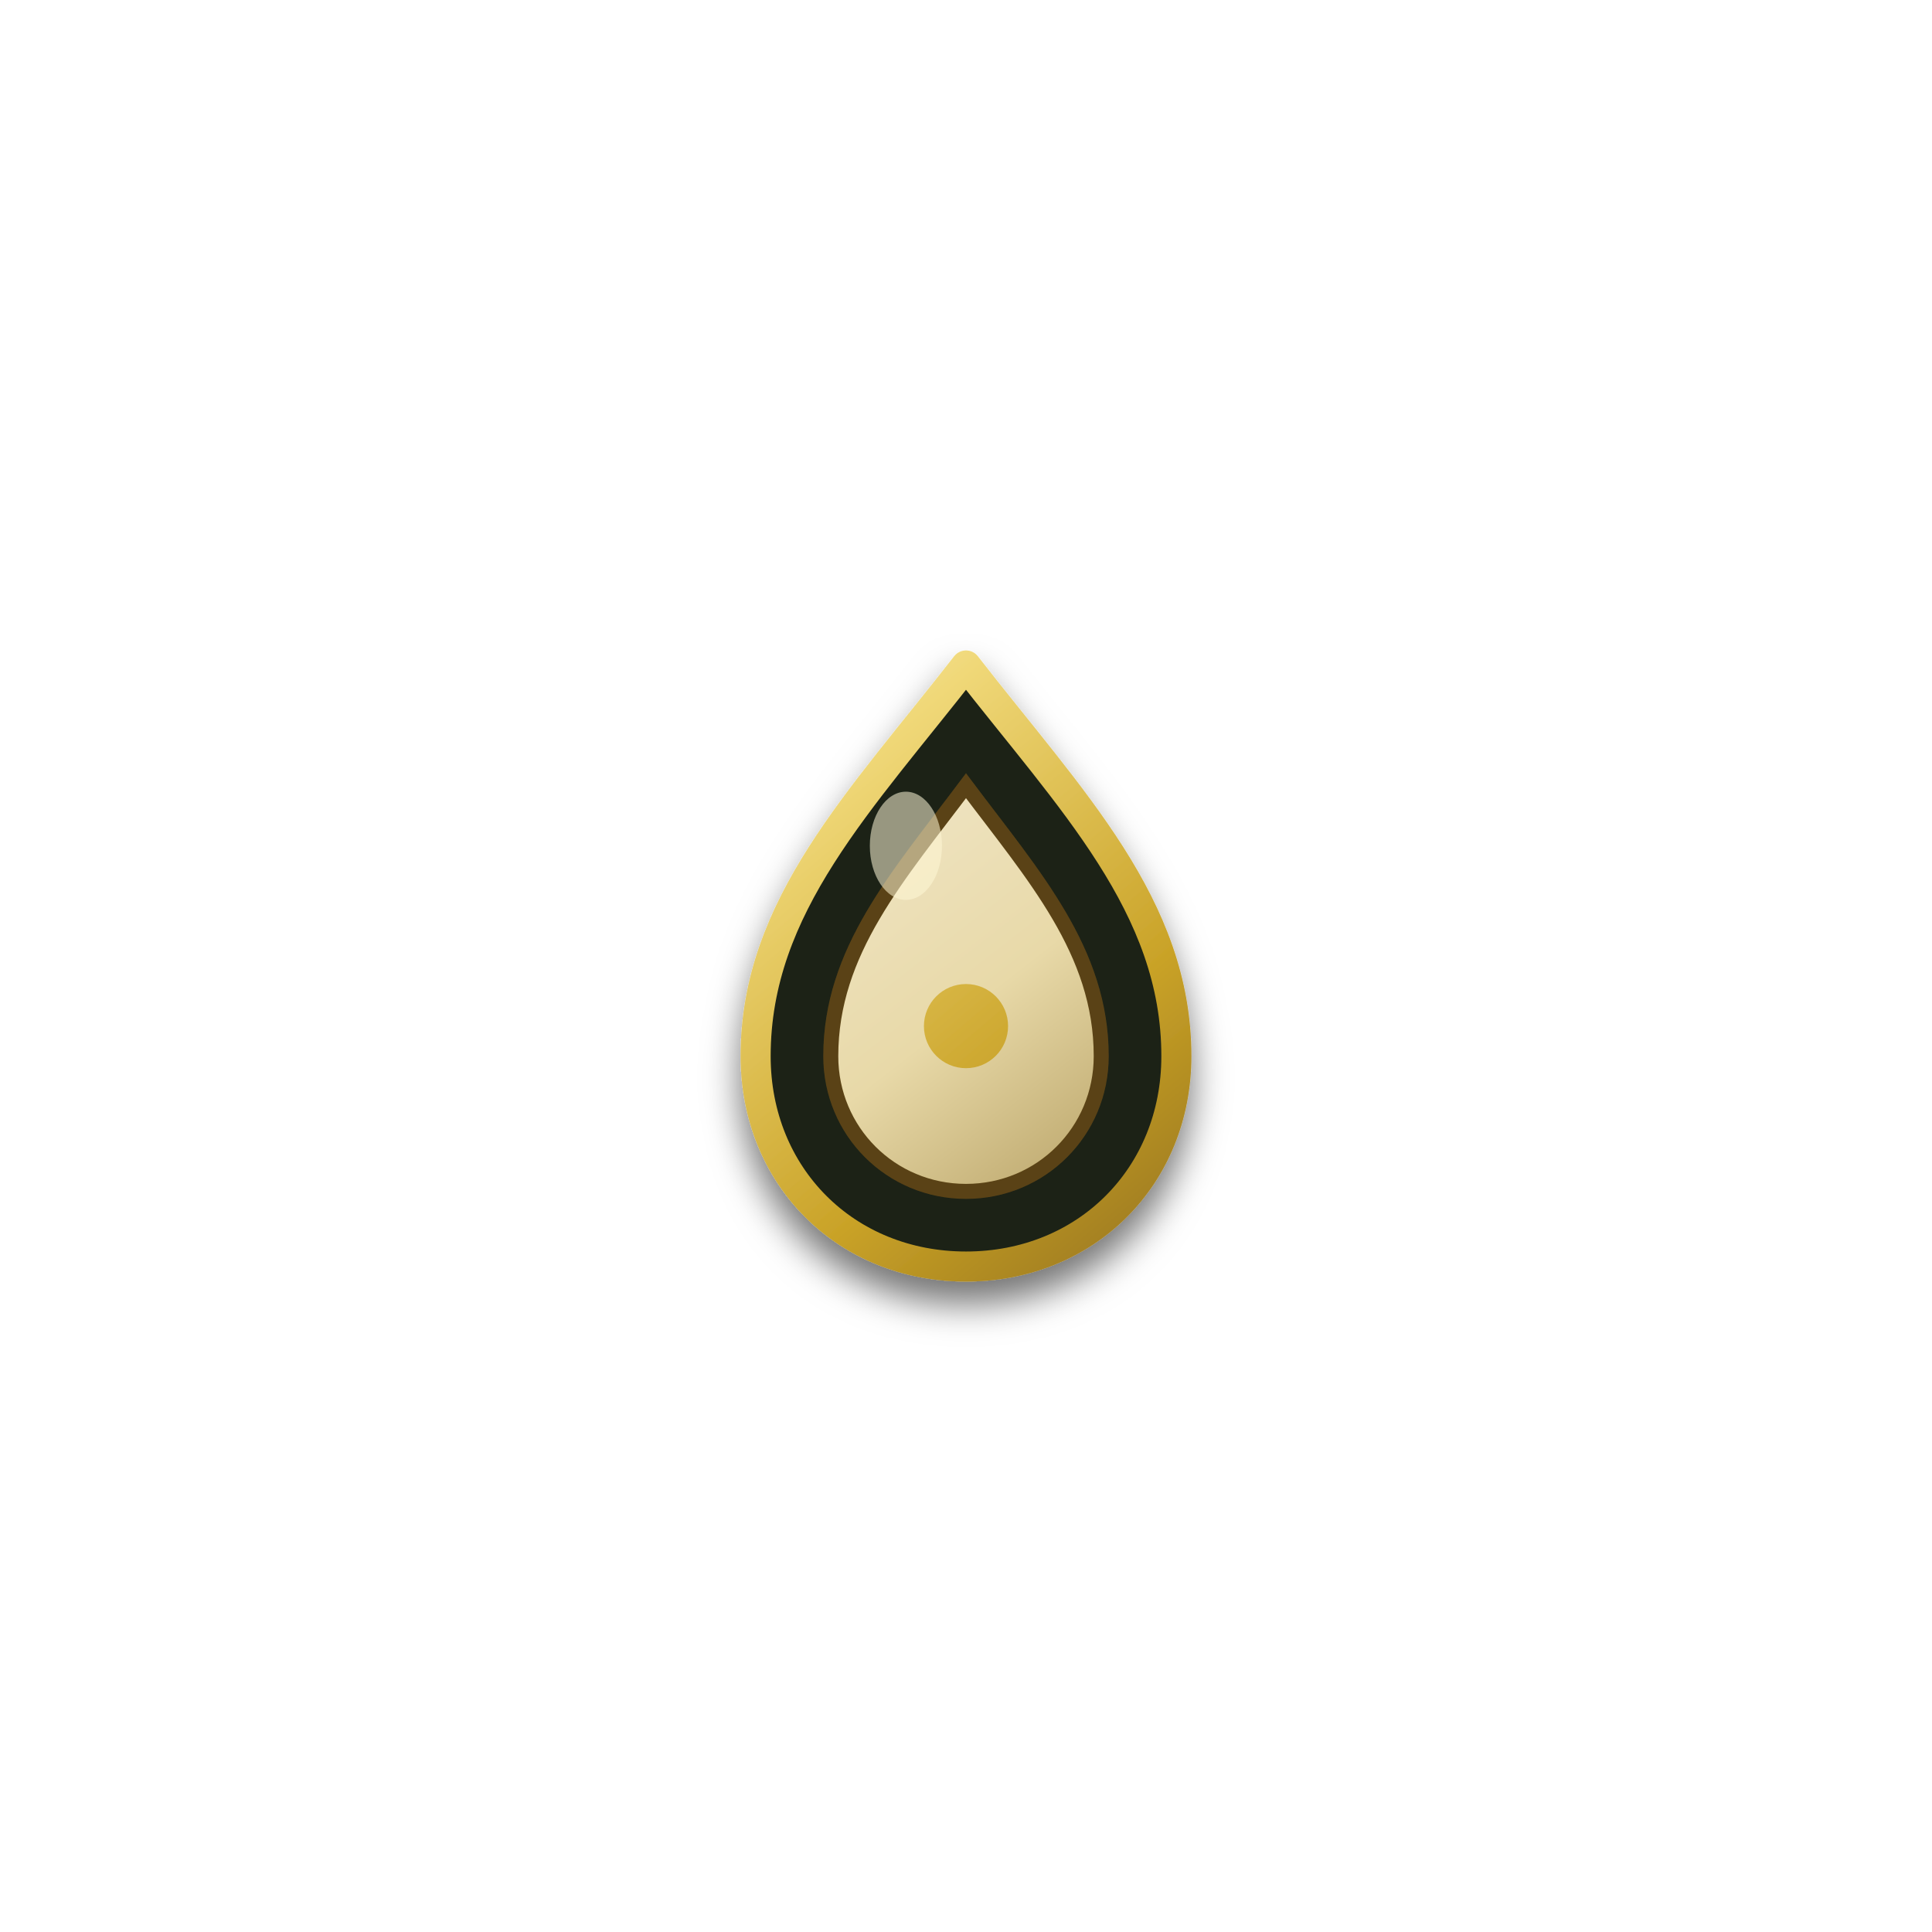
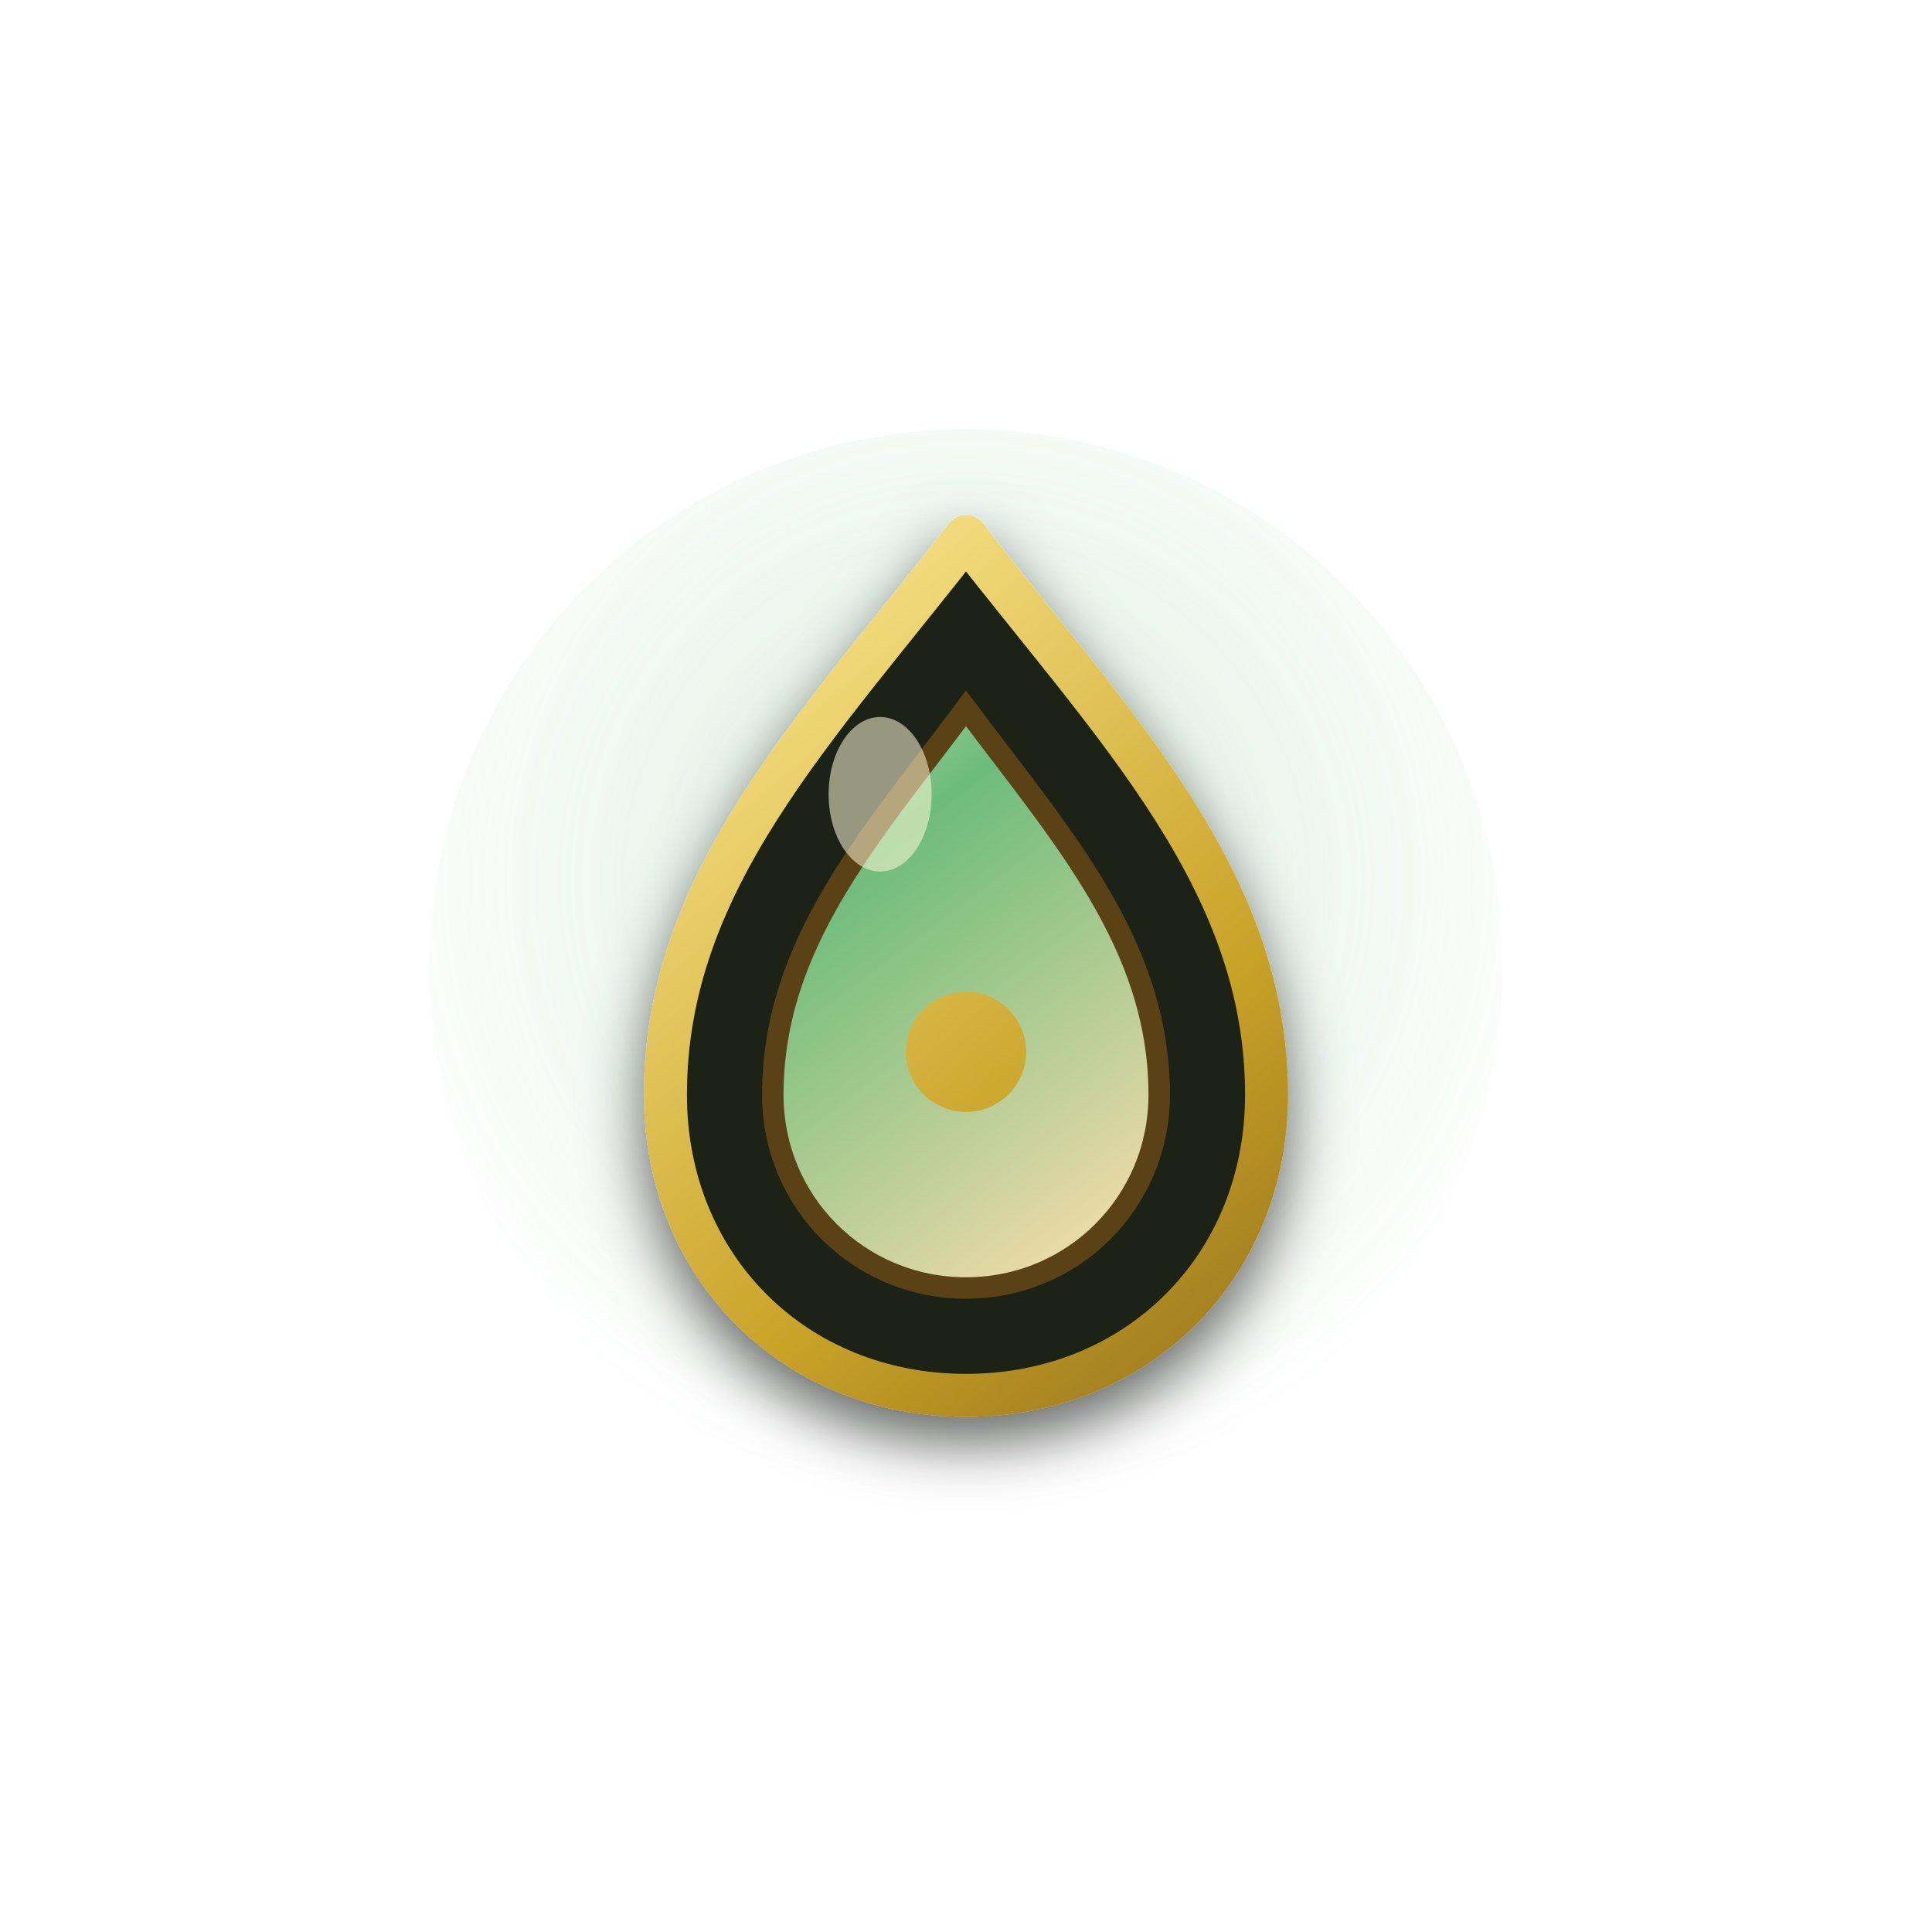
<svg xmlns="http://www.w3.org/2000/svg" viewBox="0 0 72 72" fill="none" aria-hidden="true">
  <defs>
-     <radialGradient id="hwalros1-aura" cx="50%" cy="48%" r="50%">
-       <stop stop-color="#6cbc7a" stop-opacity=".38" />
-       <stop offset=".55" stop-color="#6cbc7a" stop-opacity=".1" />
+     <radialGradient id="hwalros1-aura" cx="50%" cy="42%" r="58%">
+       <stop stop-color="#6cbc7a" stop-opacity=".55" />
+       <stop offset=".42" stop-color="#6cbc7a" stop-opacity=".18" />
      <stop offset="1" stop-color="#6cbc7a" stop-opacity="0" />
    </radialGradient>
    <linearGradient id="hwalros1-gold" x1="14" y1="10" x2="58" y2="62" gradientUnits="userSpaceOnUse">
      <stop stop-color="#FFF8D6" />
      <stop offset=".28" stop-color="#F0D878" />
      <stop offset=".62" stop-color="#C9A227" />
      <stop offset="1" stop-color="#7A5A18" />
    </linearGradient>
    <linearGradient id="hwalros1-disc" x1="18" y1="14" x2="54" y2="58" gradientUnits="userSpaceOnUse">
-       <stop stop-color="#2A2216" />
-       <stop offset="1" stop-color="#12100A" />
+       <stop stop-color="#3A2E1A" />
+       <stop offset="1" stop-color="#14100A" />
    </linearGradient>
-     <linearGradient id="hwalros1-ink" x1="22" y1="18" x2="50" y2="54" gradientUnits="userSpaceOnUse">
-       <stop stop-color="#F5EDD8" />
-       <stop offset=".55" stop-color="#E8D9A8" />
-       <stop offset="1" stop-color="#A89050" />
+     <linearGradient id="hwalros1-ink" x1="22" y1="16" x2="52" y2="56" gradientUnits="userSpaceOnUse">
+       <stop stop-color="#FFF6E0" />
+       <stop offset=".35" stop-color="#6cbc7a" />
+       <stop offset=".75" stop-color="#E8D9A8" />
+       <stop offset="1" stop-color="#8A7038" />
    </linearGradient>
    <linearGradient id="hwalros1-shine" x1="20" y1="14" x2="40" y2="34" gradientUnits="userSpaceOnUse">
-       <stop stop-color="#FFF6D0" stop-opacity=".85" />
-       <stop offset="1" stop-color="#C9A227" stop-opacity="0" />
+       <stop stop-color="#FFF6D0" stop-opacity=".9" />
+       <stop offset="1" stop-color="#6cbc7a" stop-opacity="0" />
    </linearGradient>
-     <filter id="hwalros1-depth" x="-25%" y="-25%" width="150%" height="150%">
-       <feDropShadow dx="0" dy="1.5" stdDeviation="1.2" flood-color="#000" flood-opacity=".55" />
+     <filter id="hwalros1-depth" x="-30%" y="-30%" width="160%" height="160%">
+       <feDropShadow dx="0" dy="1.2" stdDeviation="1.4" flood-color="#000" flood-opacity=".6" />
    </filter>
  </defs>
-   <g filter="url(#hwalros1-depth)" transform="translate(36 36) scale(0.56) translate(-36 -36)">
+   <circle cx="36" cy="36" r="20" fill="url(#hwalros1-aura)" opacity=".85" />
+   <g filter="url(#hwalros1-depth)" transform="translate(36 36) scale(0.8) translate(-36 -36)">
    <path d="M36 16c7 9 14 16 14 26 0 8-6 14-14 14s-14-6-14-14c0-10 7-17 14-26z" fill="#1A2218" stroke="url(#hwalros1-gold)" stroke-width="2" stroke-linejoin="round" />
    <path d="M36 24c4.5 6 9 11 9 18 0 5-4 9-9 9s-9-4-9-9c0-7 4.5-12 9-18z" fill="url(#hwalros1-ink)" stroke="#5A4214" stroke-width="1" />
    <ellipse cx="32" cy="28" rx="2.4" ry="3.6" fill="#FFF8D6" opacity=".55" />
    <circle cx="36" cy="40" r="2.8" fill="url(#hwalros1-gold)" />
  </g>
</svg>
